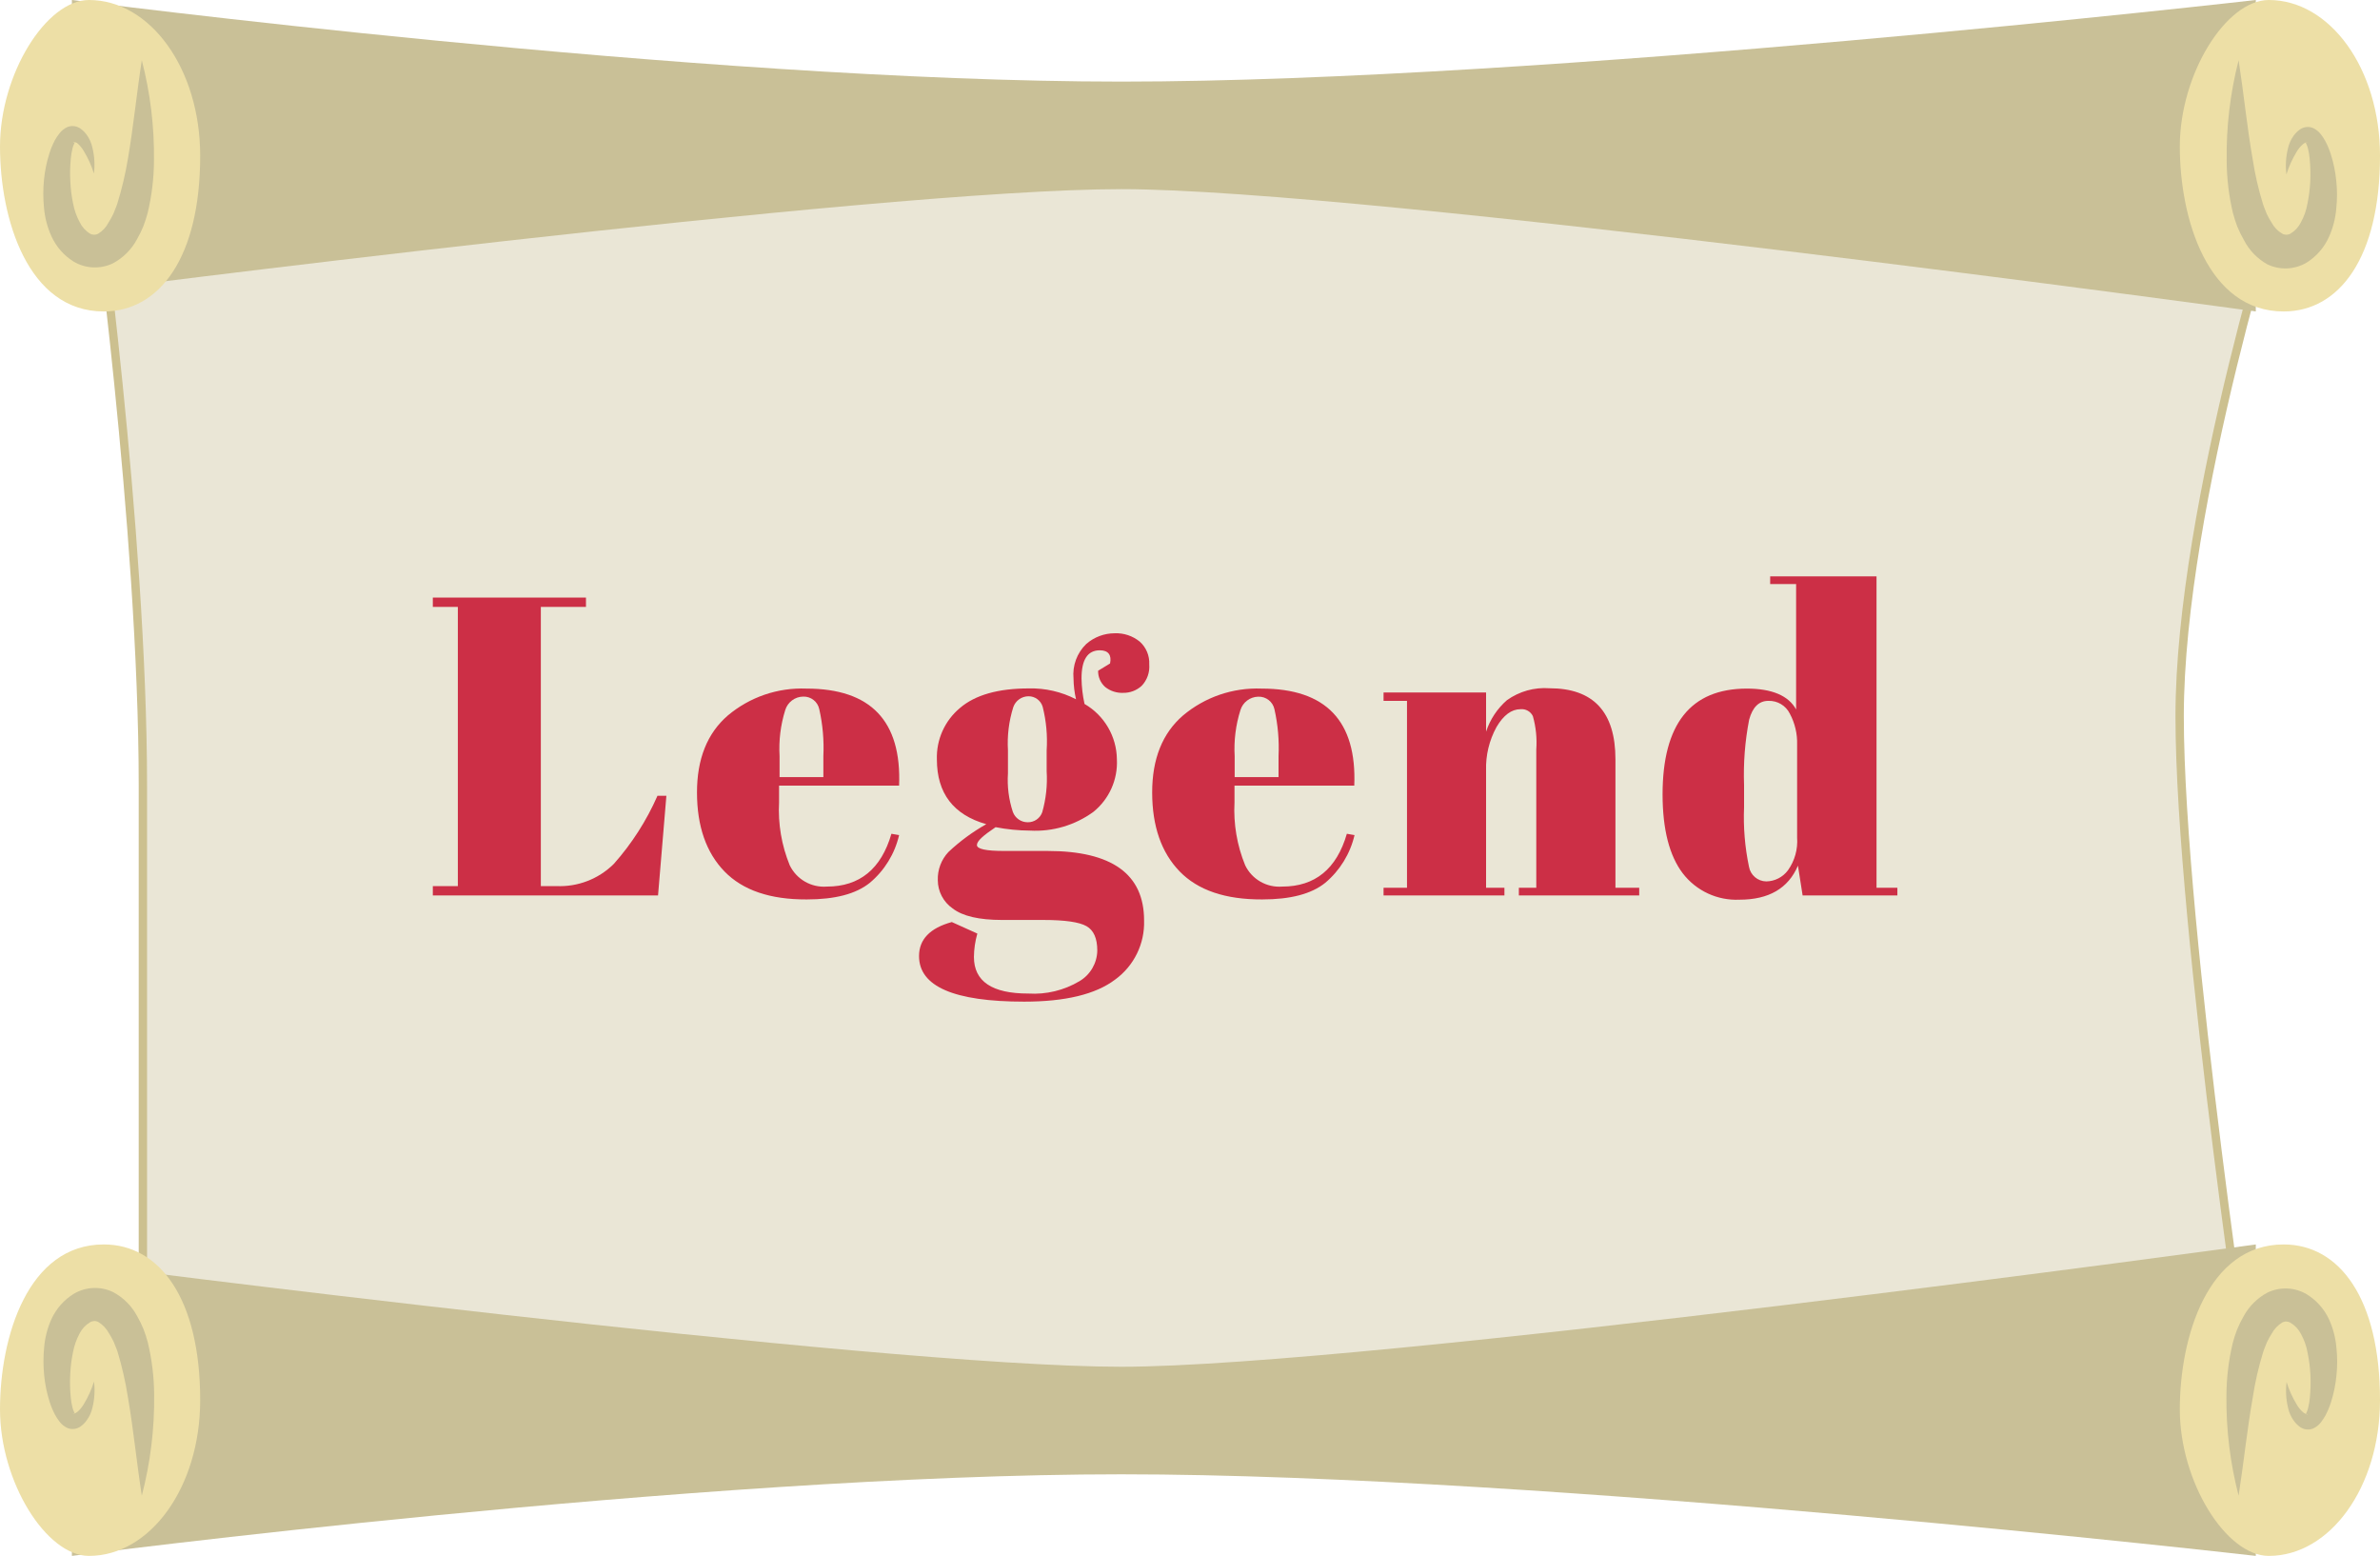
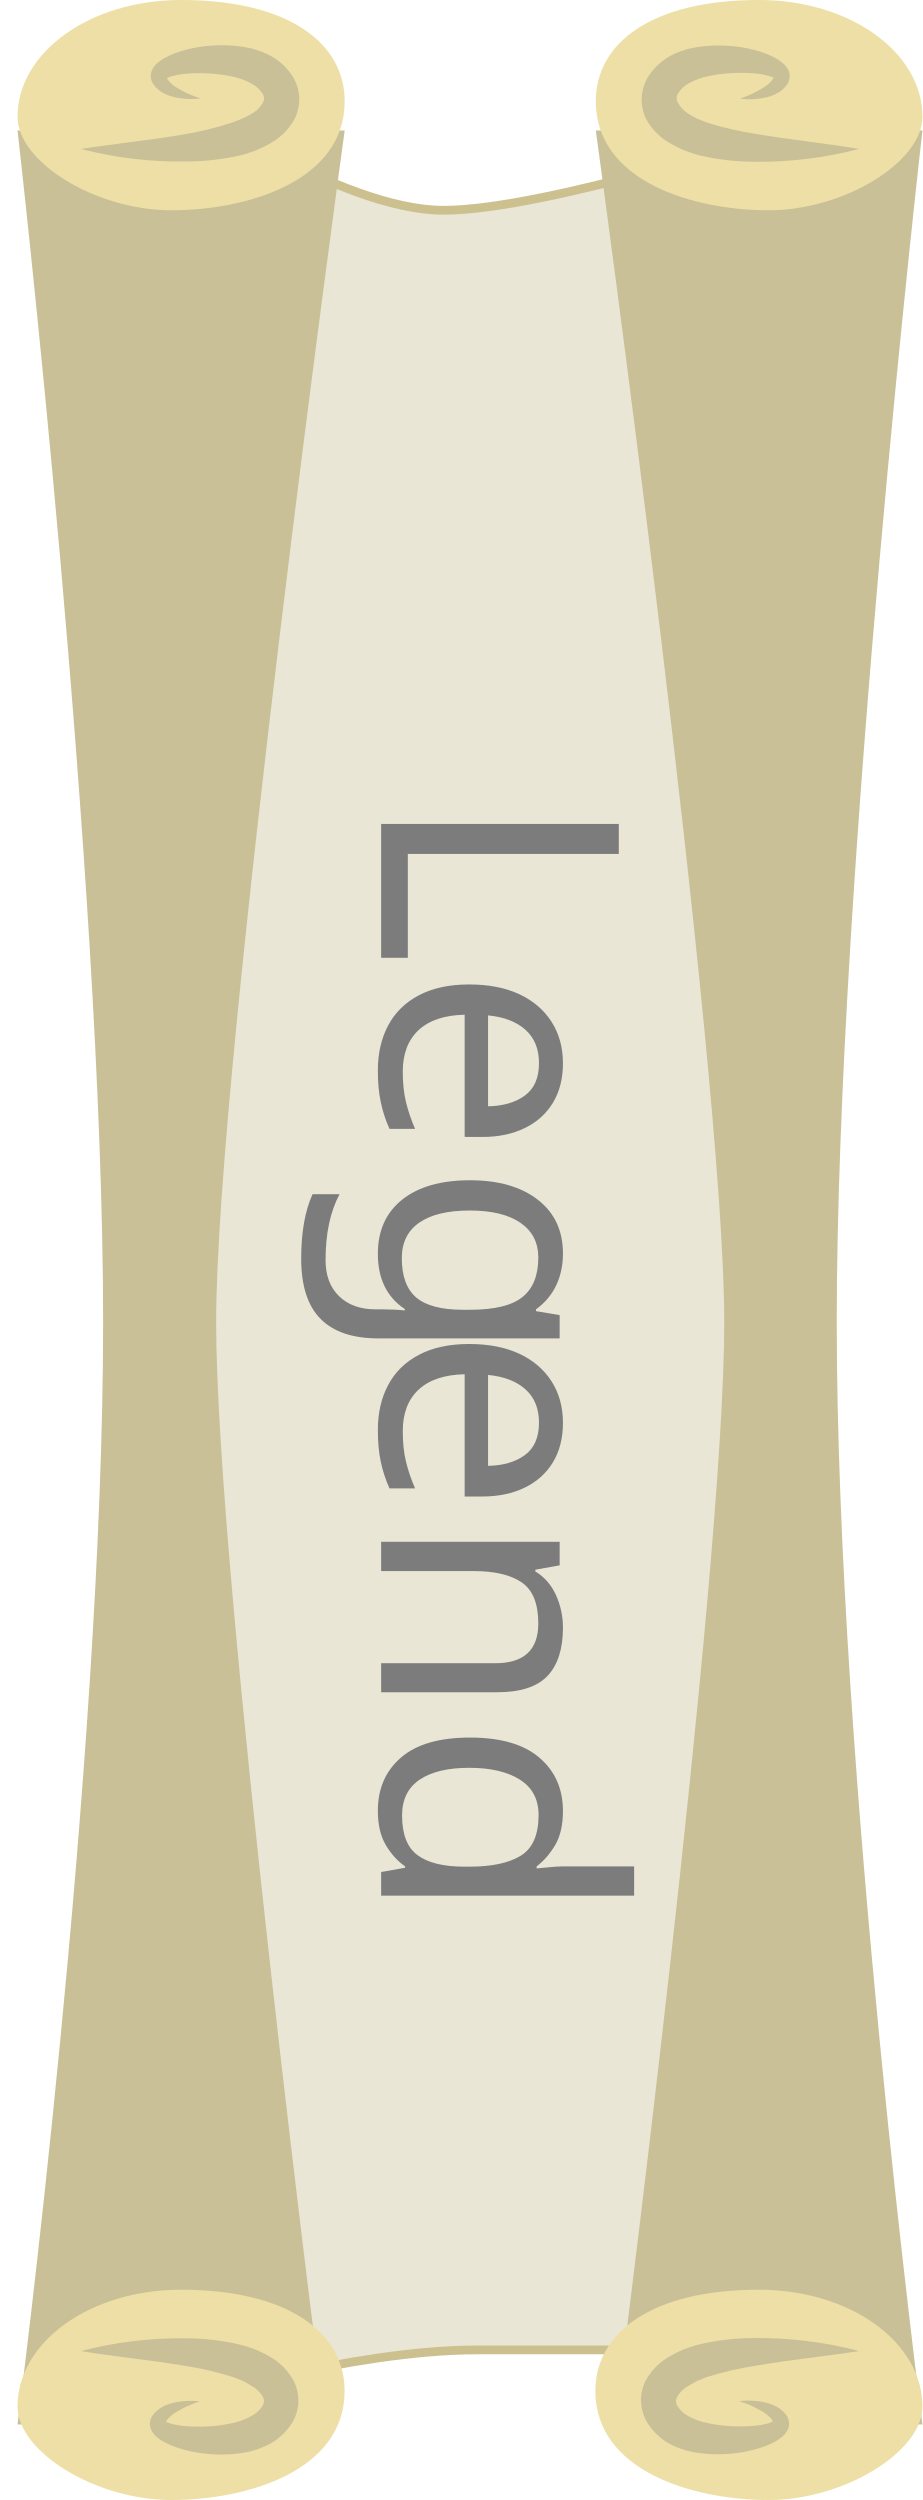
- <svg xmlns="http://www.w3.org/2000/svg" id="Layer_1" data-name="Layer 1" viewBox="0 0 285.33 186.48">
+ <svg xmlns="http://www.w3.org/2000/svg" id="Layer_1" data-name="Layer 1" viewBox="0 0 105.28 285.33">
  <defs>
-     <style>.cls-1{fill:#eae6d6;stroke:#ccc08f;stroke-miterlimit:10;}.cls-2{fill:#c9c097;}.cls-3{fill:#eddfa6;}.cls-4{fill:#cc2f46;}</style>
+     <style>.cls-1{fill:#eae6d6;stroke:#ccc08f;stroke-miterlimit:10;}.cls-2{fill:#c9c097;}.cls-3{fill:#eddfa6;}.cls-4{font-size:38px;fill:#7c7c7c;font-family:AbrilFatface-Regular, Abril Fatface;}.cls-5{letter-spacing:-0.03em;}</style>
  </defs>
-   <path class="cls-1" d="M274.08,20.83s-12.77,39.48-12.77,65,9.11,85.34,9.11,85.34H17.13v-77c0-30.82-5.87-73.26-5.87-73.26Z" />
-   <path class="cls-2" d="M270.44,37.33s-106.66-14.66-136-14.66S8.62,35.11,8.62,35.11V0S83.78,9.78,134.44,9.78,270.44,0,270.44,0Z" />
-   <path class="cls-3" d="M272,0c7.33,0,13.33,8.22,13.33,18.67,0,12.22-4.88,18.66-11.55,18.66-9.11,0-12.45-11.11-12.45-19.77S266.86,0,272,0Z" />
-   <path class="cls-3" d="M10.67,0C18,0,24,8.22,24,18.67c0,12.22-4.89,18.66-11.56,18.66C3.33,37.33,0,26.22,0,17.56S5.53,0,10.67,0Z" />
-   <path class="cls-2" d="M268.38,7.22c.62,4,1,7.94,1.67,11.77a37.28,37.28,0,0,0,1.25,5.46c.13.43.31.78.45,1.18a9.71,9.71,0,0,0,.59,1.06A3.37,3.37,0,0,0,273.6,28a1,1,0,0,0,1,0,3.26,3.26,0,0,0,1.24-1.34,7.2,7.2,0,0,0,.79-2.24,17.74,17.74,0,0,0,.34-2.66,18.94,18.94,0,0,0-.07-2.72,8.08,8.08,0,0,0-.21-1.26c-.08-.37-.32-.71-.24-.7s.28-.09.13-.06a1.64,1.64,0,0,0-.44.22,3.6,3.6,0,0,0-.83,1,12,12,0,0,0-1.2,2.67,8.59,8.59,0,0,1,.18-3.1,4.18,4.18,0,0,1,.71-1.58,3.37,3.37,0,0,1,.71-.7,1.66,1.66,0,0,1,1.54-.21,2.48,2.48,0,0,1,1,.79,5.88,5.88,0,0,1,.53.81,9.74,9.74,0,0,1,.66,1.59,15.31,15.31,0,0,1,.65,3.19,15.53,15.53,0,0,1,0,3.27,10.4,10.4,0,0,1-.89,3.45,7,7,0,0,1-2.66,3.05,5,5,0,0,1-4.72.21A7,7,0,0,1,269,28.74a13,13,0,0,1-.78-1.59,15.18,15.18,0,0,1-.52-1.62,27.51,27.51,0,0,1-.75-6.27A45.54,45.54,0,0,1,268.38,7.22Z" />
-   <path class="cls-2" d="M17,7.22a45.54,45.54,0,0,1,1.46,12,27.51,27.51,0,0,1-.75,6.27,15.18,15.18,0,0,1-.52,1.62,13,13,0,0,1-.78,1.59,7,7,0,0,1-2.87,2.86,5,5,0,0,1-4.72-.21,7,7,0,0,1-2.66-3.05,10.4,10.4,0,0,1-.89-3.45,17,17,0,0,1,0-3.27,15.31,15.31,0,0,1,.65-3.19,9.74,9.74,0,0,1,.66-1.59A5.88,5.88,0,0,1,7.12,16a2.48,2.48,0,0,1,1-.79,1.66,1.66,0,0,1,1.54.21,3.37,3.37,0,0,1,.71.7,4.18,4.18,0,0,1,.71,1.58,8.59,8.59,0,0,1,.18,3.1,12,12,0,0,0-1.2-2.67,3.6,3.6,0,0,0-.83-1A1.64,1.64,0,0,0,8.81,17c-.15,0,.06.08.13.06s-.16.33-.24.7A8.08,8.08,0,0,0,8.49,19a17.6,17.6,0,0,0-.06,2.72,16.53,16.53,0,0,0,.33,2.66,7.75,7.75,0,0,0,.79,2.24A3.26,3.26,0,0,0,10.79,28a1,1,0,0,0,1,0A3.37,3.37,0,0,0,13,26.69a9.71,9.71,0,0,0,.59-1.06c.14-.4.32-.75.46-1.18A40.05,40.05,0,0,0,15.34,19C16,15.16,16.38,11.22,17,7.22Z" />
-   <path class="cls-2" d="M270.44,149.15s-106.66,14.66-136,14.66S8.62,151.37,8.62,151.37v35.11s75.16-9.78,125.82-9.78,136,9.78,136,9.78Z" />
-   <path class="cls-3" d="M272,186.48c7.33,0,13.33-8.22,13.33-18.67,0-12.22-4.88-18.66-11.55-18.66-9.11,0-12.45,11.11-12.45,19.77S266.86,186.48,272,186.48Z" />
-   <path class="cls-3" d="M10.67,186.48C18,186.48,24,178.26,24,167.81c0-12.22-4.89-18.66-11.56-18.66C3.33,149.15,0,160.26,0,168.92S5.53,186.48,10.67,186.48Z" />
-   <path class="cls-2" d="M268.38,179.26a45.54,45.54,0,0,1-1.46-12,27.51,27.51,0,0,1,.75-6.27,15.18,15.18,0,0,1,.52-1.62,13,13,0,0,1,.78-1.59,7,7,0,0,1,2.87-2.86,5,5,0,0,1,4.72.21,7,7,0,0,1,2.66,3,10.12,10.12,0,0,1,.61,1.75,10.27,10.27,0,0,1,.28,1.69,15.62,15.62,0,0,1,0,3.28,15.31,15.31,0,0,1-.65,3.19,9.74,9.74,0,0,1-.66,1.59,6.56,6.56,0,0,1-.53.81,2.48,2.48,0,0,1-1,.79,1.66,1.66,0,0,1-1.54-.21,3.19,3.19,0,0,1-.71-.71,4.08,4.08,0,0,1-.71-1.57,8.59,8.59,0,0,1-.18-3.1,12,12,0,0,0,1.2,2.67,3.6,3.6,0,0,0,.83,1,1.64,1.64,0,0,0,.44.22c.15,0-.06-.08-.13-.06s.16-.33.24-.71a7.76,7.76,0,0,0,.21-1.25,18.94,18.94,0,0,0,.07-2.72,17.74,17.74,0,0,0-.34-2.66,7.2,7.2,0,0,0-.79-2.24,3.26,3.26,0,0,0-1.24-1.34,1,1,0,0,0-1-.05,3.49,3.49,0,0,0-1.26,1.32,9.71,9.71,0,0,0-.59,1.06c-.14.4-.32.75-.45,1.18a37.28,37.28,0,0,0-1.25,5.46C269.4,171.32,269,175.26,268.38,179.26Z" />
-   <path class="cls-2" d="M17,179.26c-.62-4-1-7.94-1.66-11.77A40.05,40.05,0,0,0,14.09,162c-.14-.43-.32-.78-.46-1.18a9.71,9.71,0,0,0-.59-1.06,3.49,3.49,0,0,0-1.26-1.32,1,1,0,0,0-1,.05,3.26,3.26,0,0,0-1.24,1.34,7.75,7.75,0,0,0-.79,2.24,16.53,16.53,0,0,0-.33,2.66,17.6,17.6,0,0,0,.06,2.72,7.76,7.76,0,0,0,.21,1.25c.08.38.32.72.24.71s-.28.09-.13.06a1.64,1.64,0,0,0,.44-.22,3.6,3.6,0,0,0,.83-1,12,12,0,0,0,1.2-2.67,8.59,8.59,0,0,1-.18,3.1,4.08,4.08,0,0,1-.71,1.57,3.19,3.19,0,0,1-.71.71,1.66,1.66,0,0,1-1.54.21,2.48,2.48,0,0,1-1-.79,6.56,6.56,0,0,1-.53-.81,9.74,9.74,0,0,1-.66-1.59,15.31,15.31,0,0,1-.65-3.19,17.1,17.1,0,0,1,0-3.28,10.27,10.27,0,0,1,.28-1.69,10.12,10.12,0,0,1,.61-1.75,7,7,0,0,1,2.66-3,5,5,0,0,1,4.72-.21,7,7,0,0,1,2.87,2.86,13,13,0,0,1,.78,1.59,15.18,15.18,0,0,1,.52,1.62,27.51,27.51,0,0,1,.75,6.27A45.54,45.54,0,0,1,17,179.26Z" />
-   <path class="cls-4" d="M51.89,71.62H70.25v1.12H64.84V106.2h1.84a9.19,9.19,0,0,0,6.91-2.66,31.19,31.19,0,0,0,5.23-8.16h1.07l-1,11.94h-27V106.2h3V72.74h-3Z" />
-   <path class="cls-4" d="M86.85,104.44q-3.28-3.39-3.29-9.44t3.7-9.25a13.78,13.78,0,0,1,9.41-3.22q11.58,0,11.12,11.63H93.4v2a17.46,17.46,0,0,0,1.28,7.55,4.55,4.55,0,0,0,4.44,2.55q5.91,0,7.75-6.33l.92.16a10.56,10.56,0,0,1-3.5,5.71c-1.68,1.36-4.21,2-7.57,2Q90.14,107.83,86.85,104.44Zm6.61-11.3h5.25v-2.5A21.11,21.11,0,0,0,98.22,85a1.9,1.9,0,0,0-1.93-1.51,2.28,2.28,0,0,0-2.15,1.61,15.52,15.52,0,0,0-.68,5.53Z" />
-   <path class="cls-4" d="M131.65,80.39l1.43-.87c.21-1-.2-1.58-1.22-1.58-1.47,0-2.2,1.12-2.2,3.37a15.34,15.34,0,0,0,.36,3.06A7.77,7.77,0,0,1,133.9,91a7.6,7.6,0,0,1-2.81,6.3,11.8,11.8,0,0,1-7.6,2.25,22.31,22.31,0,0,1-4.13-.41c-1.49,1-2.24,1.66-2.24,2.14s1.09.71,3.26.71h5.2q11.58,0,11.58,8.32a8.42,8.42,0,0,1-3.49,7.11q-3.49,2.63-10.89,2.63-12.6,0-12.6-5.46,0-3,3.93-4.08l3.06,1.38a10.6,10.6,0,0,0-.41,2.8q0,4.4,6.53,4.39a10.68,10.68,0,0,0,6.12-1.48,4.35,4.35,0,0,0,2.14-3.67c0-1.46-.43-2.44-1.3-2.93s-2.59-.74-5.18-.74h-4.94q-4.14,0-5.92-1.38a4.14,4.14,0,0,1-1.78-3.39,4.71,4.71,0,0,1,1.27-3.37,23.31,23.31,0,0,1,4.54-3.34q-5.91-1.68-5.92-7.75a7.7,7.7,0,0,1,2.76-6.17c1.83-1.57,4.59-2.35,8.26-2.35A11.69,11.69,0,0,1,129,83.81a11.85,11.85,0,0,1-.3-2.5,5.08,5.08,0,0,1,1.53-4.13,5.19,5.19,0,0,1,3.41-1.28,4.46,4.46,0,0,1,3,1,3.43,3.43,0,0,1,1.14,2.73,3.33,3.33,0,0,1-.91,2.57,3.2,3.2,0,0,1-2.22.84,3.25,3.25,0,0,1-2.14-.69A2.52,2.52,0,0,1,131.65,80.39Zm-10.81,9.54v2.75a12.21,12.21,0,0,0,.59,4.64,1.89,1.89,0,0,0,1.78,1.23,1.81,1.81,0,0,0,1.74-1.2,14.63,14.63,0,0,0,.53-4.92v-2.5A16.83,16.83,0,0,0,125,84.7a1.76,1.76,0,0,0-1.71-1.25,1.94,1.94,0,0,0-1.81,1.3A14.41,14.41,0,0,0,120.84,89.93Z" />
-   <path class="cls-4" d="M141.42,104.44q-3.28-3.39-3.29-9.44t3.7-9.25a13.78,13.78,0,0,1,9.41-3.22q11.58,0,11.12,11.63H148v2a17.46,17.46,0,0,0,1.28,7.55,4.54,4.54,0,0,0,4.43,2.55q5.92,0,7.76-6.33l.92.16a10.62,10.62,0,0,1-3.5,5.71c-1.68,1.36-4.21,2-7.57,2Q144.71,107.83,141.42,104.44Zm6.6-11.3h5.26v-2.5a21.11,21.11,0,0,0-.49-5.63,1.91,1.91,0,0,0-1.94-1.51,2.28,2.28,0,0,0-2.14,1.61,15.46,15.46,0,0,0-.69,5.53Z" />
-   <path class="cls-4" d="M165.87,83h12.29v4.69a8.54,8.54,0,0,1,2.5-3.77,7.78,7.78,0,0,1,5.1-1.43q7.91,0,7.91,8.52V106.4h2.85v.92H182.09v-.92h2.09V89.83a11.61,11.61,0,0,0-.41-4A1.48,1.48,0,0,0,182.3,85c-1.09,0-2.05.71-2.89,2.14a10.19,10.19,0,0,0-1.25,5.2V106.4h2.2v.92H165.87v-.92h2.81V84h-2.81Z" />
-   <path class="cls-4" d="M216.11,107.32l-.56-3.57q-1.74,4.08-7,4.08a8.1,8.1,0,0,1-6.81-3.16q-2.41-3.17-2.42-9.44,0-12.69,10.1-12.7c3,0,5,.84,5.91,2.5V70h-3.11v-.92h12.75V106.4h2.5v.92Zm-6.43-3.44a2.13,2.13,0,0,0,2.07,1.76,3.3,3.3,0,0,0,2.6-1.33,6,6,0,0,0,1.1-3.93V89.26a7.42,7.42,0,0,0-.87-3.72A2.77,2.77,0,0,0,212,84c-1.12,0-1.89.75-2.3,2.25a34.57,34.57,0,0,0-.61,7.85v2.65A28.82,28.82,0,0,0,209.68,103.88Z" />
+   <path class="cls-1" d="M20.67,11.26S38.86,24,50.61,24s39.32-9.11,39.32-9.11V268.2H54.43c-14.2,0-33.76,5.88-33.76,5.88Z" />
+   <path class="cls-2" d="M39.34,14.89s-14.67,106.67-14.67,136S37.12,276.71,37.12,276.71H2s9.77-75.15,9.77-125.82S2,14.89,2,14.89Z" />
+   <path class="cls-3" d="M2,13.33C2,6,10.23,0,20.67,0,32.89,0,39.34,4.89,39.34,11.56,39.34,20.67,28.23,24,19.56,24S2,18.47,2,13.33Z" />
+   <path class="cls-3" d="M2,274.67c0-7.34,8.22-13.34,18.66-13.34,12.22,0,18.67,4.89,18.67,11.56,0,9.11-11.11,12.44-19.78,12.44S2,279.8,2,274.67Z" />
+   <path class="cls-2" d="M9.23,17c4-.62,7.94-1,11.76-1.66A38,38,0,0,0,26.45,14c.43-.13.79-.32,1.19-.46A9.52,9.52,0,0,0,28.69,13,3.35,3.35,0,0,0,30,11.73a1,1,0,0,0,0-1A3.4,3.4,0,0,0,28.63,9.5a7.71,7.71,0,0,0-2.25-.79,16.39,16.39,0,0,0-2.66-.33A17.44,17.44,0,0,0,21,8.44a6.89,6.89,0,0,0-1.26.22c-.38.07-.72.32-.71.23S19,8.61,19,8.76a1.44,1.44,0,0,0,.23.44,3.64,3.64,0,0,0,1,.84,12,12,0,0,0,2.67,1.19,8.64,8.64,0,0,1-3.11-.17,4.4,4.4,0,0,1-1.57-.71,3.2,3.2,0,0,1-.7-.72,1.63,1.63,0,0,1-.21-1.54,2.36,2.36,0,0,1,.78-1,4.53,4.53,0,0,1,.82-.53,9.71,9.71,0,0,1,1.58-.67,15.45,15.45,0,0,1,3.19-.65,17.11,17.11,0,0,1,3.28,0,12.67,12.67,0,0,1,1.69.28,10.7,10.7,0,0,1,1.75.61,7,7,0,0,1,3.05,2.66,5.08,5.08,0,0,1,.7,2.3,5.2,5.2,0,0,1-.49,2.42,7.08,7.08,0,0,1-2.85,2.87,13,13,0,0,1-1.59.78c-.54.18-1.1.41-1.63.53a27.34,27.34,0,0,1-6.26.74A45,45,0,0,1,9.23,17Z" />
+   <path class="cls-2" d="M9.23,268.33a45,45,0,0,1,12-1.45,27.34,27.34,0,0,1,6.26.74,15.34,15.34,0,0,1,1.63.52,14.57,14.57,0,0,1,1.59.78,7.11,7.11,0,0,1,2.85,2.88,5.16,5.16,0,0,1,.49,2.41,5,5,0,0,1-.7,2.3,6.88,6.88,0,0,1-3.05,2.66,10.75,10.75,0,0,1-1.75.62,11.2,11.2,0,0,1-1.69.27,15.63,15.63,0,0,1-3.28,0,15.45,15.45,0,0,1-3.19-.65,9.64,9.64,0,0,1-1.58-.66,4.53,4.53,0,0,1-.82-.53,2.4,2.4,0,0,1-.78-1,1.64,1.64,0,0,1,.21-1.54,3.15,3.15,0,0,1,.7-.71,4.4,4.4,0,0,1,1.57-.71,8.65,8.65,0,0,1,3.11-.18,12,12,0,0,0-2.67,1.2,3.81,3.81,0,0,0-1,.83,1.44,1.44,0,0,0-.23.44c0,.15.08-.06.06-.12s.33.16.71.23a9.16,9.16,0,0,0,1.26.22,20.32,20.32,0,0,0,2.71.06,17.58,17.58,0,0,0,2.66-.34,7.43,7.43,0,0,0,2.25-.78A3.47,3.47,0,0,0,30,274.55a1.05,1.05,0,0,0,0-1,3.34,3.34,0,0,0-1.32-1.26,11.53,11.53,0,0,0-1.05-.59c-.4-.14-.76-.32-1.19-.45A36.69,36.69,0,0,0,21,270C17.17,269.35,13.23,269,9.23,268.33Z" />
+   <path class="cls-2" d="M68,14.89s14.66,106.67,14.66,136S70.17,276.71,70.17,276.71h35.11S95.5,201.56,95.5,150.89s9.78-136,9.78-136Z" />
+   <path class="cls-3" d="M105.28,13.33C105.28,6,97.06,0,86.61,0,74.39,0,68,4.89,68,11.56,68,20.67,79.06,24,87.72,24S105.28,18.47,105.28,13.33Z" />
+   <path class="cls-3" d="M105.28,274.67c0-7.34-8.22-13.34-18.67-13.34-12.22,0-18.66,4.89-18.66,11.56,0,9.11,11.11,12.44,19.77,12.44S105.28,279.8,105.28,274.67Z" />
+   <path class="cls-2" d="M98.06,17a45.13,45.13,0,0,1-12,1.46,27.34,27.34,0,0,1-6.26-.74c-.54-.12-1.09-.35-1.63-.53a11.68,11.68,0,0,1-1.59-.78,7,7,0,0,1-2.86-2.87,5.07,5.07,0,0,1-.48-2.42,5.2,5.2,0,0,1,.69-2.3,7.11,7.11,0,0,1,3-2.66,11,11,0,0,1,1.75-.61,13.08,13.08,0,0,1,1.7-.28,17,17,0,0,1,3.27,0,15.31,15.31,0,0,1,3.19.65,9.81,9.81,0,0,1,1.59.67,4.48,4.48,0,0,1,.81.53,2.37,2.37,0,0,1,.79,1,1.66,1.66,0,0,1-.21,1.54,3.43,3.43,0,0,1-.7.72,4.52,4.52,0,0,1-1.58.71,8.59,8.59,0,0,1-3.1.17A12,12,0,0,0,87.12,10a3.81,3.81,0,0,0,1-.84,1.64,1.64,0,0,0,.22-.44c0-.15-.08.06-.06.13s-.33-.16-.7-.23a7,7,0,0,0-1.26-.22,17.6,17.6,0,0,0-2.72-.06,16.53,16.53,0,0,0-2.66.33,7.75,7.75,0,0,0-2.24.79,3.33,3.33,0,0,0-1.34,1.24,1,1,0,0,0,0,1A3.35,3.35,0,0,0,78.6,13a8.68,8.68,0,0,0,1.05.58c.4.14.75.33,1.18.46a38.62,38.62,0,0,0,5.46,1.25C90.12,15.94,94.06,16.33,98.06,17Z" />
+   <path class="cls-2" d="M98.06,268.33c-4,.62-7.94,1-11.77,1.67a37.28,37.28,0,0,0-5.46,1.25c-.43.13-.78.31-1.18.45a10.33,10.33,0,0,0-1.05.59,3.34,3.34,0,0,0-1.32,1.26,1.05,1.05,0,0,0,0,1,3.4,3.4,0,0,0,1.34,1.24,7.46,7.46,0,0,0,2.24.78,17.74,17.74,0,0,0,2.66.34,20.51,20.51,0,0,0,2.72-.06,9.43,9.43,0,0,0,1.26-.22c.37-.07.71-.32.7-.23s.09.27.06.12a1.64,1.64,0,0,0-.22-.44,4,4,0,0,0-1-.83,12,12,0,0,0-2.67-1.2,8.59,8.59,0,0,1,3.1.18,4.52,4.52,0,0,1,1.58.71,3.37,3.37,0,0,1,.7.71,1.67,1.67,0,0,1,.21,1.54,2.41,2.41,0,0,1-.79,1,4.48,4.48,0,0,1-.81.53,9.74,9.74,0,0,1-1.59.66,15.31,15.31,0,0,1-3.19.65,15.53,15.53,0,0,1-3.27,0,11.53,11.53,0,0,1-1.7-.27,11.1,11.1,0,0,1-1.75-.62,7,7,0,0,1-3-2.66,5.12,5.12,0,0,1-.69-2.3,5,5,0,0,1,.48-2.41,7.06,7.06,0,0,1,2.86-2.88,13,13,0,0,1,1.59-.78,14.64,14.64,0,0,1,1.63-.52,27.34,27.34,0,0,1,6.26-.74A45.12,45.12,0,0,1,98.06,268.33Z" />
+   <text class="cls-4" transform="translate(43.5 90.35) rotate(90)">Le<tspan class="cls-5" x="42.26" y="0">g</tspan>
+     <tspan x="60.95" y="0">end</tspan>
+   </text>
</svg>
